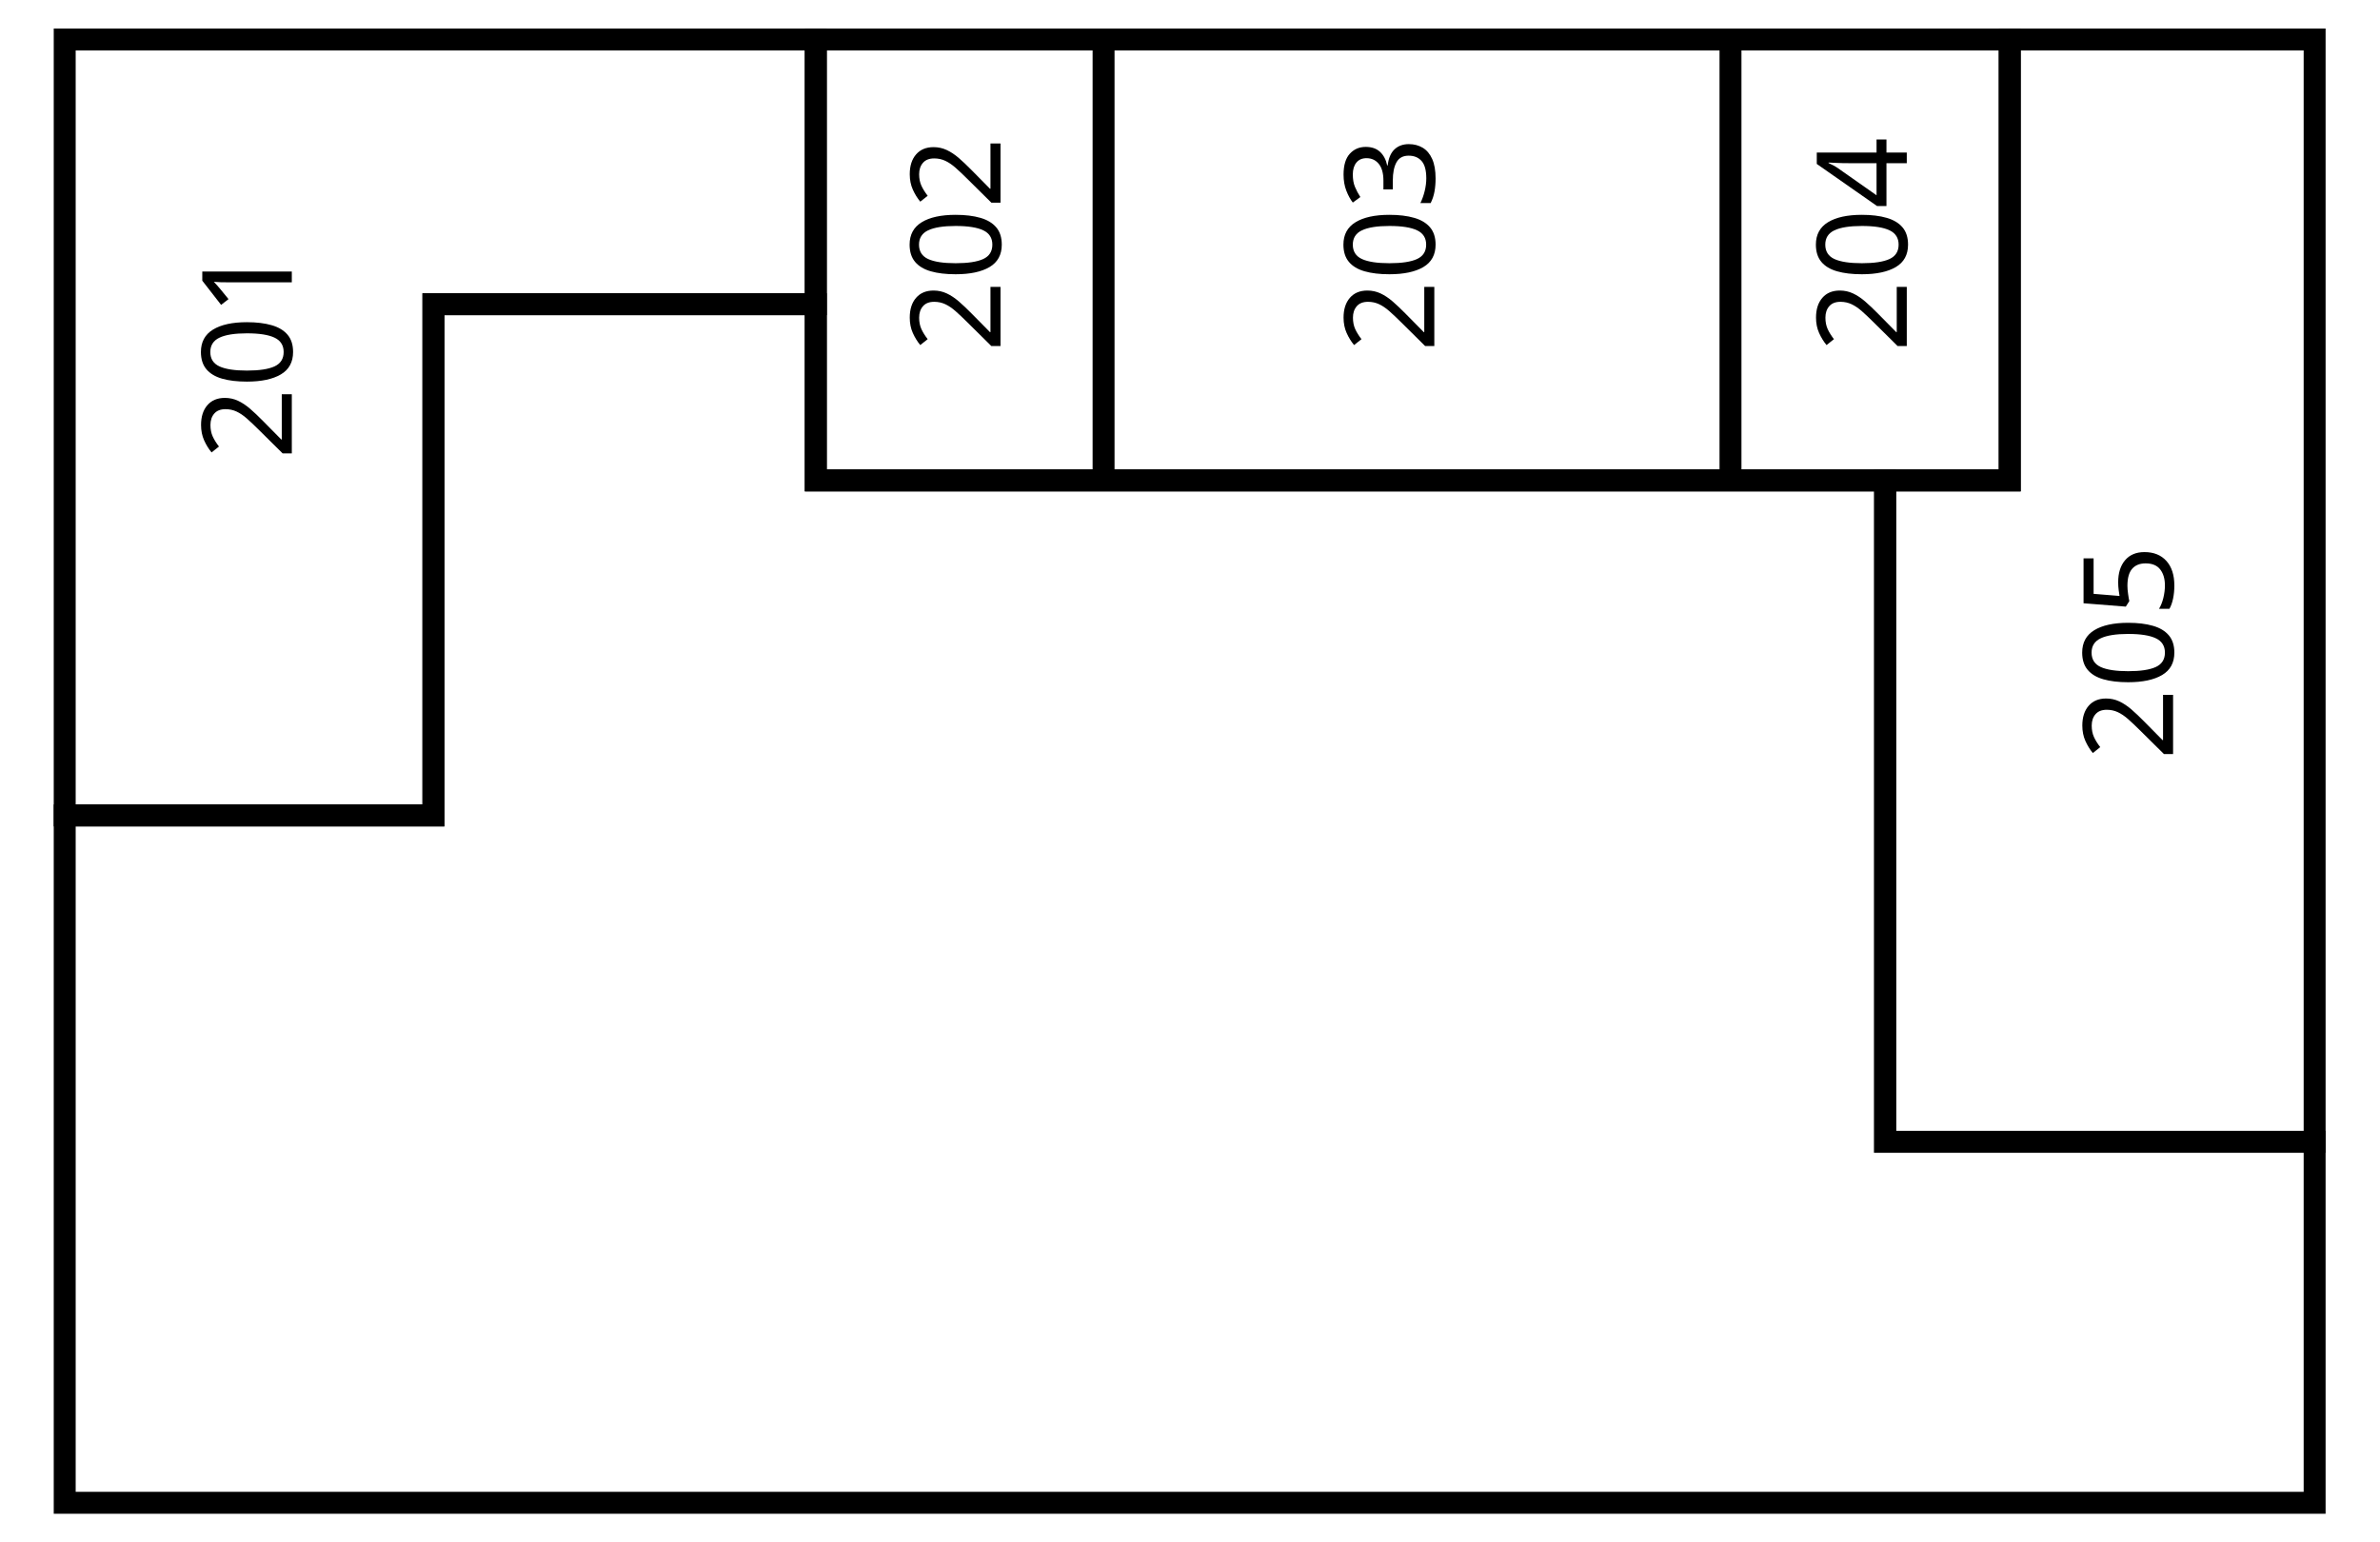
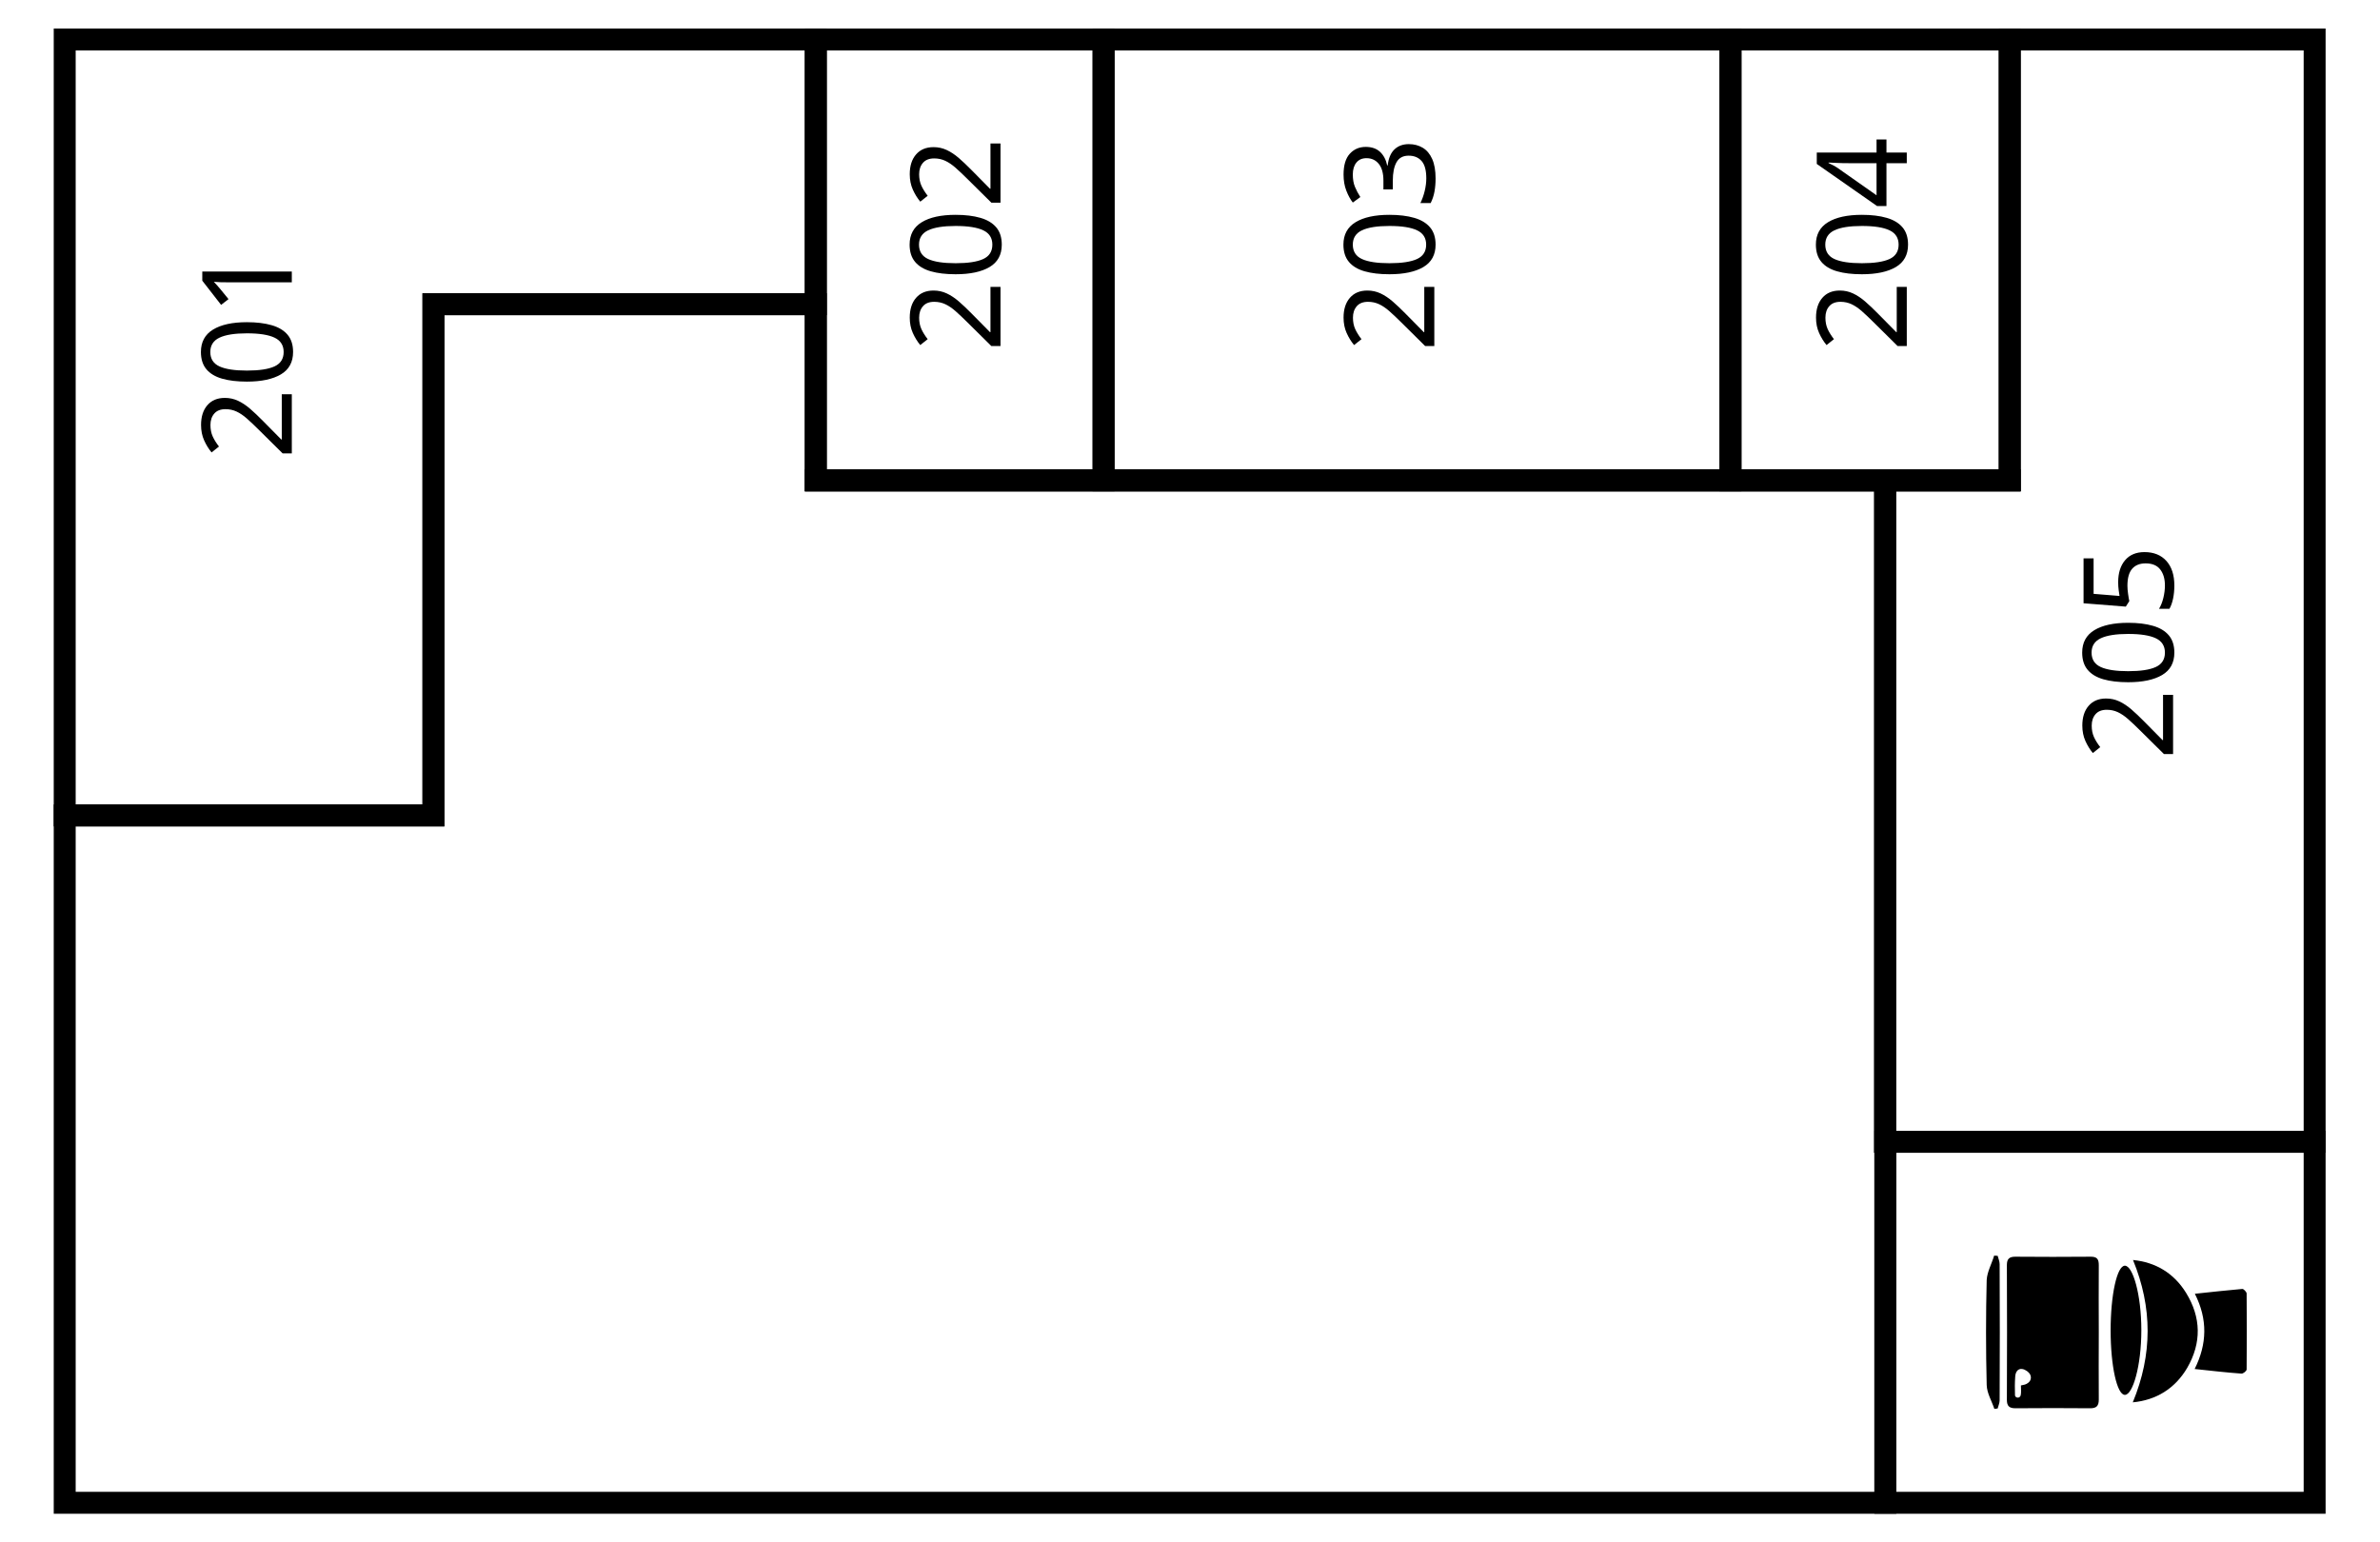
- <svg xmlns="http://www.w3.org/2000/svg" version="1.1" x="0px" y="0px" viewBox="0 0 1085 703" style="enable-background:new 0 0 1085 703;" xml:space="preserve">
+ <svg xmlns="http://www.w3.org/2000/svg" version="1.1" id="Layer_1" x="0px" y="0px" viewBox="0 0 1085 703" style="enable-background:new 0 0 1085 703;" xml:space="preserve">
  <style type="text/css">
	.st0{display:none;}
	.st1{display:inline;}
	.st2{fill:none;stroke:#000000;stroke-width:10;stroke-miterlimit:10;}
	.st3{font-family:'MyriadPro-Regular';}
	.st4{font-size:57.151px;}
</style>
-   <g id="Layer_1">
+   <g id="Layer_1_1_">
    <g id="Layer_1_xA0_Image_1_" class="st0">
      <g class="st1">
        <polygon points="1012.4,408.4 1012.4,700.4 35,700.4 35,429.5 43,429.5 43,692.4 342.2,692.4 342.2,370.2 222.4,370.2      222.4,362.2 350.2,362.2 350.2,522.7 502.1,522.7 502.1,530.7 350.2,530.7 350.2,692.4 559.6,692.4 559.6,530.7 545.2,530.7      545.2,522.7 583.8,522.7 583.8,530.7 567.6,530.7 567.6,692.4 777,692.4 777,530.7 626,530.7 626,522.7 777,522.7 777,471.3      799.6,471.3 799.6,479.3 785,479.3 785,692.4 1004.4,692.4 1004.4,479.3 845.6,479.3 845.6,471.3 1004.4,471.3 1004.4,408.4         " />
        <rect x="625.7" y="522.7" width="0.3" height="8" />
        <polygon points="696.9,441.1 497.5,441.1 497.5,433.1 688.9,433.1 688.9,402.9 696.9,402.9    " />
        <polygon points="454.9,441.1 431.2,441.1 431.2,267.7 696.9,267.7 696.9,306.6 688.9,306.6 688.9,275.7 439.2,275.7 439.2,433.1      454.9,433.1    " />
        <rect x="35" y="427.6" width="8" height="1.9" />
        <rect x="43" y="242.9" width="121" height="0.1" />
        <path d="M156,313.9h8v-24.4h75.8v-8H164V251h16.6v-91.5H43v-20.8h-8v241.2h8v-9.7h137.2v-8H164v-8h-8v8H43V250.9h113V313.9z      M43,243v-75.5h129.6V243H43z" />
        <rect x="43" y="242.9" width="121" height="0.1" />
        <path d="M43,250.9L43,250.9l113,0.1v-0.1H43z" />
        <path d="M35,5.4v85h8v-77h299.2v268.1h-19.8v8h27.8V183.1h151.5v-8H350.2V13.4h209.4v161.7h-13.9v8H777v57.8h24.1v-8H785V13.4     h219.4v219.5H843.3v8h161.1v76.7h8V5.4H35z M777,175.1H567.6V13.4H777V175.1z" />
      </g>
    </g>
  </g>
-   <g id="Layer_2">
-     <polygon class="st2" points="1055.2,18 1055.2,520.6 859.4,520.6 859.4,219 916.2,219 916.2,18  " />
-     <polygon class="st2" points="1055.2,520.6 1055.2,685.2 29.5,685.2 29.5,371.8 197.6,371.8 197.6,138.7 371.9,138.7 371.9,219    859.4,219 859.4,520.6  " />
-     <polygon class="st2" points="371.9,18 371.9,138.7 197.6,138.7 197.6,371.8 29.5,371.8 29.5,18  " />
-     <rect x="371.9" y="18" class="st2" width="544.3" height="201.1" />
-     <line class="st2" x1="503.1" y1="219" x2="503.1" y2="18" />
-     <line class="st2" x1="788.9" y1="219" x2="788.9" y2="18" />
-     <text transform="matrix(6.123234e-17 -1 1 6.123234e-17 133.0322 209.4863)" class="st3 st4">201</text>
-     <text transform="matrix(6.123234e-17 -1 1 6.123234e-17 456.1144 160.5342)" class="st3 st4">202</text>
-     <text transform="matrix(6.123234e-17 -1 1 6.123234e-17 653.8799 160.5342)" class="st3 st4">203</text>
-     <text transform="matrix(6.123234e-17 -1 1 6.123234e-17 869.2681 160.5342)" class="st3 st4">204</text>
-     <text transform="matrix(6.123234e-17 -1 1 6.123234e-17 990.6686 346.5508)" class="st3 st4">205</text>
+   <polygon class="st2" points="1055.2,18 1055.2,520.6 859.4,520.6 859.4,219 916.2,219 916.2,18 " />
+   <polygon class="st2" points="859.5,520.6 859.5,685.2 29.5,685.2 29.5,371.8 197.6,371.8 197.6,138.7 371.9,138.7 371.9,219   859.4,219 859.4,520.6 " />
+   <polygon class="st2" points="371.9,18 371.9,138.7 197.6,138.7 197.6,371.8 29.5,371.8 29.5,18 " />
+   <rect x="371.9" y="18" class="st2" width="131.2" height="201" />
+   <rect x="503.1" y="18" class="st2" width="285.8" height="201" />
+   <rect x="788.9" y="18" class="st2" width="127.3" height="201" />
+   <rect x="371.9" y="219" class="st2" width="544.3" height="0.1" />
+   <text transform="matrix(6.123234e-17 -1 1 6.123234e-17 133.0322 209.4863)" class="st3 st4">201</text>
+   <text transform="matrix(6.123234e-17 -1 1 6.123234e-17 456.1144 160.5342)" class="st3 st4">202</text>
+   <text transform="matrix(6.123234e-17 -1 1 6.123234e-17 653.8799 160.5342)" class="st3 st4">203</text>
+   <text transform="matrix(6.123234e-17 -1 1 6.123234e-17 869.2681 160.5342)" class="st3 st4">204</text>
+   <text transform="matrix(6.123234e-17 -1 1 6.123234e-17 990.6686 346.5508)" class="st3 st4">205</text>
+   <rect x="859.5" y="520.6" class="st2" width="195.7" height="164.6" />
+   <g>
+     <path d="M918.7,573c-2.8,0-3.8,1.1-3.8,3.8c0.1,20.5,0.1,41,0,61.5c0,2.8,1.1,3.8,3.9,3.8c11.4-0.1,22.8-0.1,34.1,0   c2.9,0,3.9-1.1,3.9-4c-0.1-10.2,0-20.4,0-30.6c0-10.2-0.1-20.4,0-30.6c0-2.7-0.7-3.9-3.6-3.9C941.6,573.1,930.1,573.1,918.7,573z    M921.9,624.2c1.4,0.2,3.1,1.4,3.7,2.7c0.8,2-0.4,3.7-2.5,4.4c-0.5,0.1-1,0.2-1.8,0.4c0,1.6,0.2,3.1-0.1,4.5c0,0.1,0,0.2-0.1,0.2   c-0.4,1.2-2.2,1.1-2.5-0.1c0-0.1,0-0.2,0-0.3c-0.1-2.8-0.1-5.5,0.1-8.3C918.8,625.7,919.8,623.9,921.9,624.2z" />
+     <path d="M972.4,574.5c10.2,1,18.6,5.9,24.2,15c6.9,11.2,7.1,22.8,0.5,34.2c-5.6,9.5-14.2,14.7-24.8,15.7   C981.3,617.6,981.3,596.2,972.4,574.5z" />
+     <path d="M1022.2,587.7c0.6-0.1,1.9,1.3,2,2c0.1,11.6,0.1,23.1,0,34.7c0,0.7-1.6,2-2.4,1.9c-6.9-0.5-13.8-1.3-21.3-2.1   c5.7-11.4,6-22.6,0.1-34.3C1008.2,589.1,1015.2,588.3,1022.2,587.7z" />
+     <path d="M909.1,572.5c0.5,0,1.1,0.1,1.6,0.1c0.3,1.2,0.9,2.5,0.9,3.8c0.1,20.7,0.1,41.4,0,62.1c0,1.2-0.6,2.5-0.9,3.7   c-0.5,0.1-1,0.1-1.5,0.2c-1.2-3.6-3.4-7.2-3.5-10.9c-0.4-16-0.4-32,0-47.9C905.9,579.9,908,576.2,909.1,572.5z" />
+     <path d="M968.7,577.1c3.6,0,7.5,13.1,7.5,29.4c0,16.3-3.9,29.5-7.5,29.5s-6.5-13.2-6.5-29.4S965.1,577.1,968.7,577.1z" />
  </g>
</svg>
